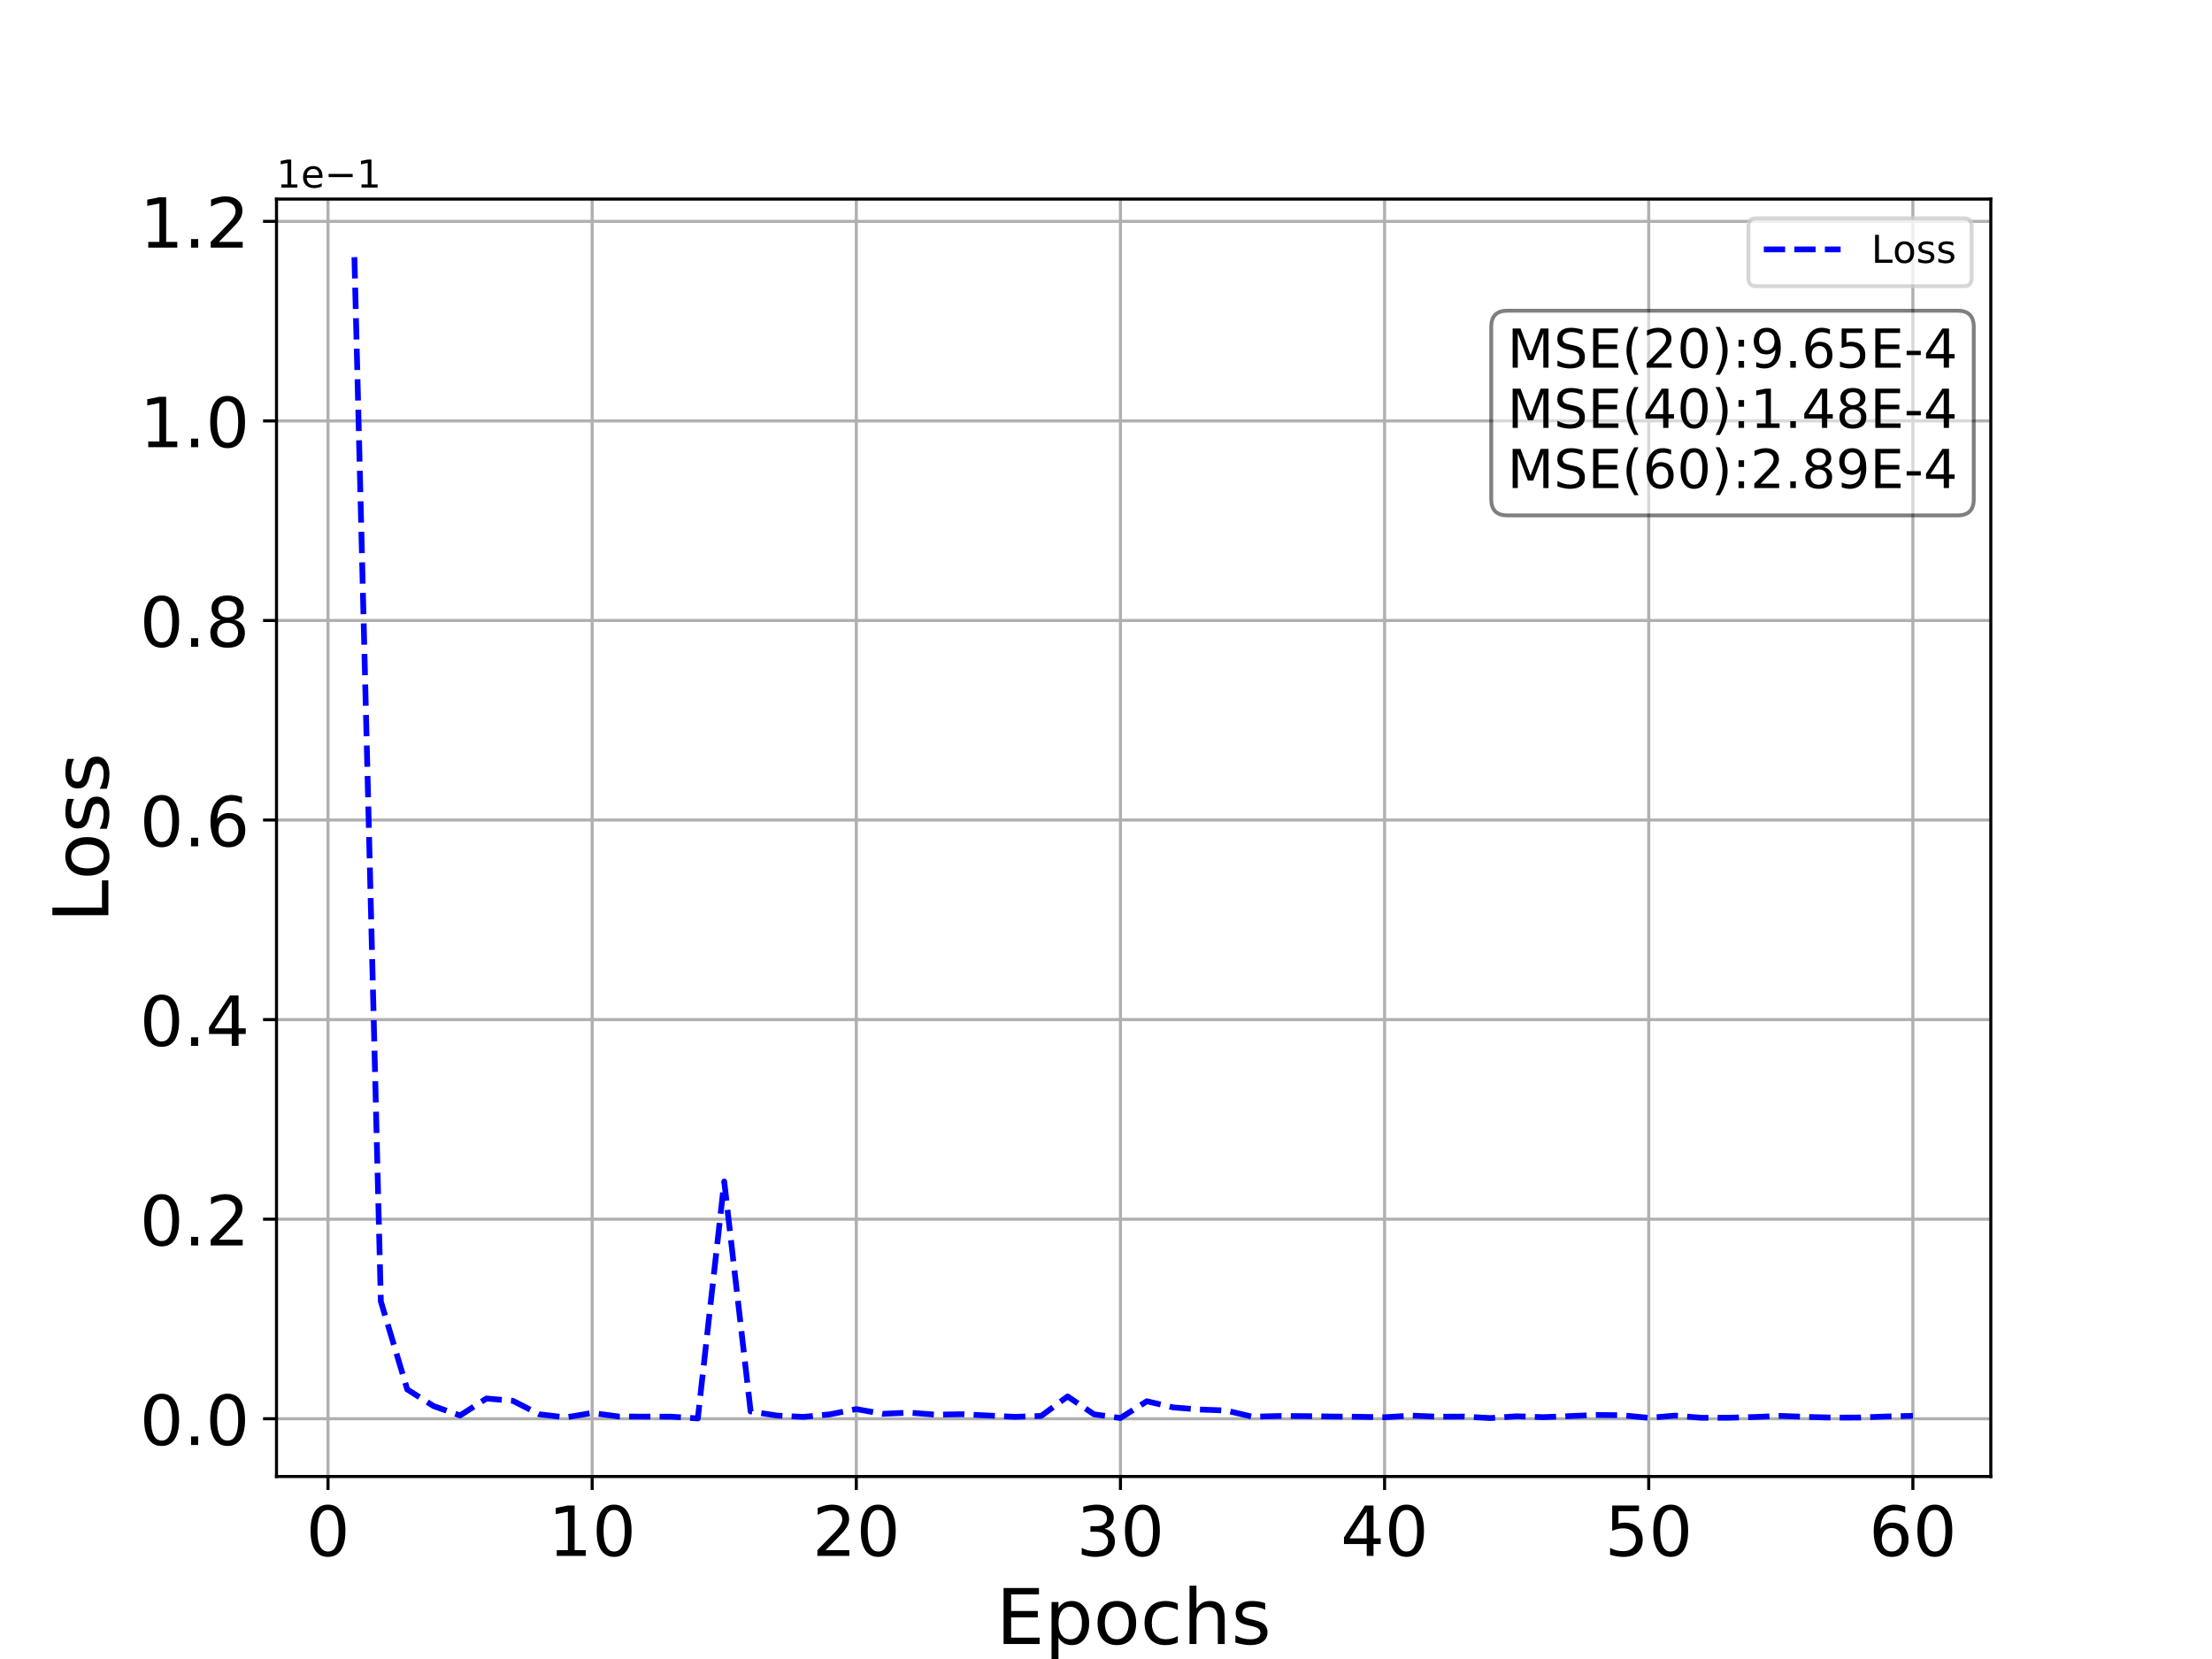
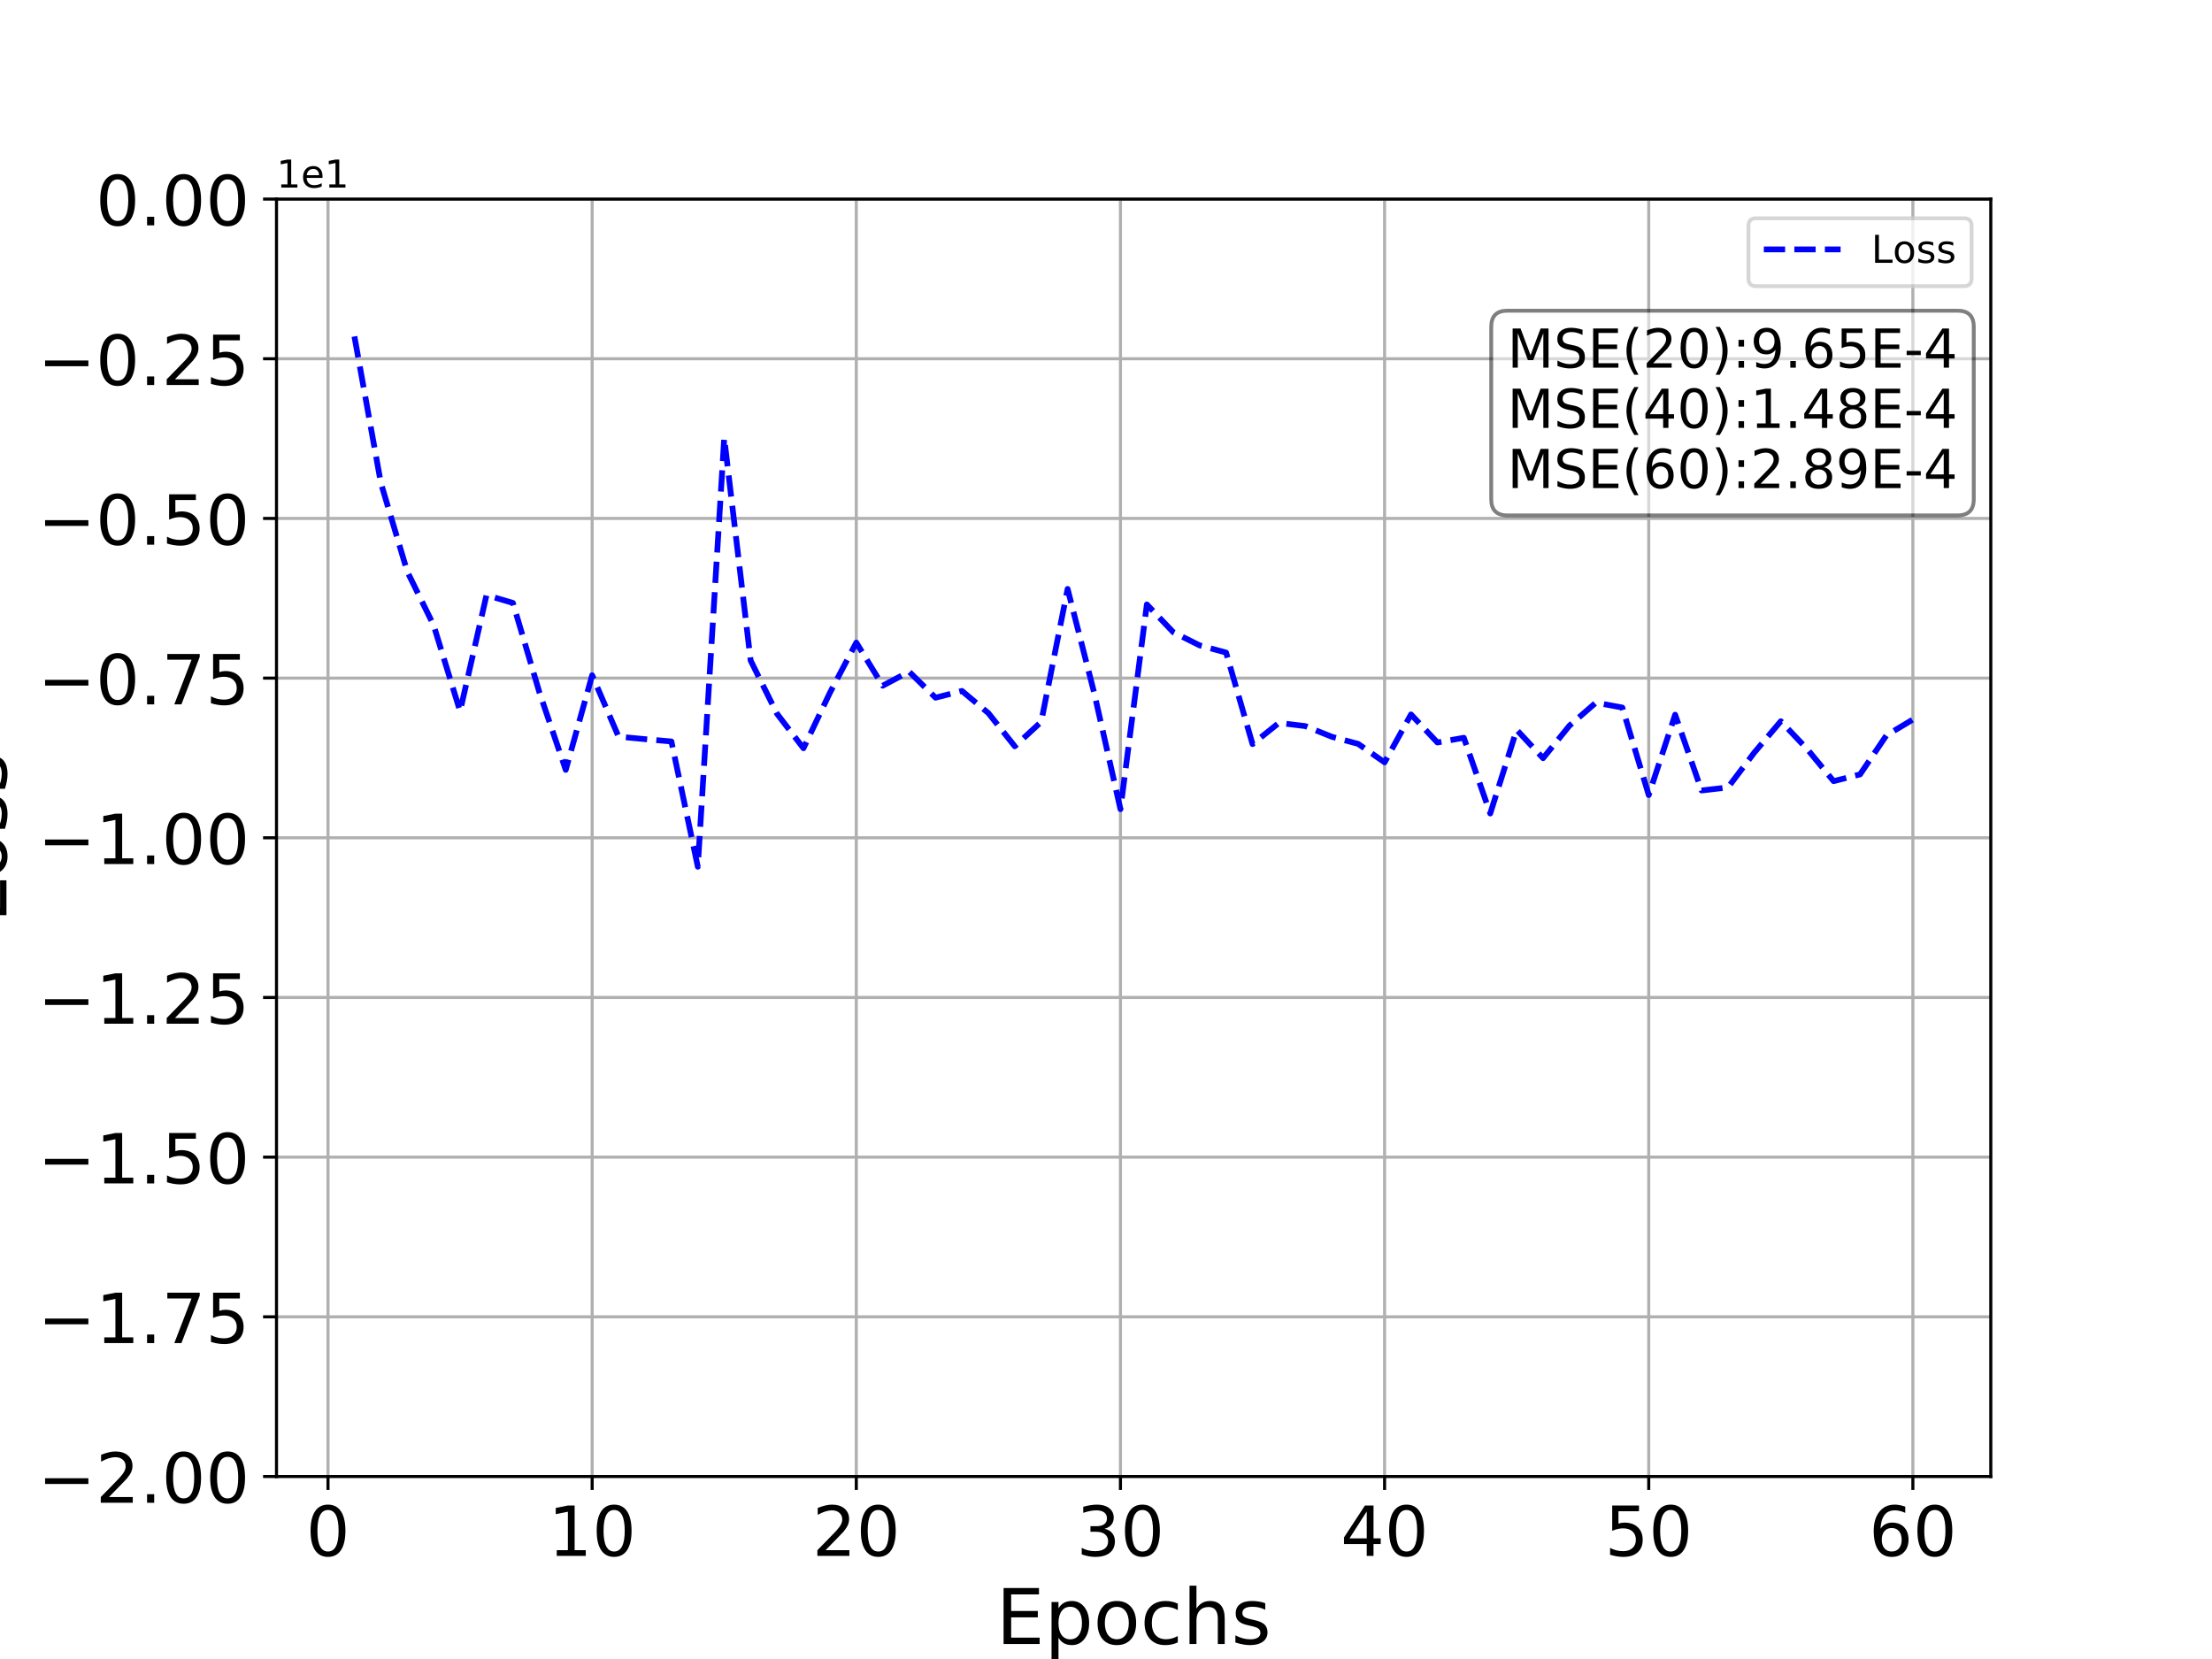
<svg xmlns="http://www.w3.org/2000/svg" xmlns:xlink="http://www.w3.org/1999/xlink" height="432pt" version="1.1" viewBox="0 0 576 432" width="576pt">
  <defs>
    <style type="text/css">
*{stroke-linecap:butt;stroke-linejoin:round;}
  </style>
  </defs>
  <g id="figure_1">
    <g id="patch_1">
      <path d="M 0 432  L 576 432  L 576 0  L 0 0  z " style="fill:#ffffff;" />
    </g>
    <g id="axes_1">
      <g id="patch_2">
        <path d="M 72 384.48  L 518.4 384.48  L 518.4 51.84  L 72 51.84  z " style="fill:#ffffff;" />
      </g>
      <g id="matplotlib.axis_1">
        <g id="xtick_1">
          <g id="line2d_1">
-             <path clip-path="url(#pf94669e682)" d="M 85.413 384.48  L 85.413 51.84  " style="fill:none;stroke:#b0b0b0;stroke-linecap:square;stroke-width:0.8;" />
+             <path clip-path="url(#p5bd63c81a2)" d="M 85.413 384.48  L 85.413 51.84  " style="fill:none;stroke:#b0b0b0;stroke-linecap:square;stroke-width:0.8;" />
          </g>
          <g id="line2d_2">
            <defs>
-               <path d="M 0 0  L 0 3.5  " id="m61d77e9b53" style="stroke:#000000;stroke-width:0.8;" />
-             </defs>
-             <g>
-               <use style="stroke:#000000;stroke-width:0.8;" x="85.413" xlink:href="#m61d77e9b53" y="384.48" />
+               <path d="M 0 0  L 0 3.5  " id="mb7b8e3a803" style="stroke:#000000;stroke-width:0.8;" />
+             </defs>
+             <g>
+               <use style="stroke:#000000;stroke-width:0.8;" x="85.413" xlink:href="#mb7b8e3a803" y="384.48" />
            </g>
          </g>
          <g id="text_1">
            <defs>
              <path d="M 31.781 66.406  Q 24.172 66.406 20.328 58.906  Q 16.5 51.422 16.5 36.375  Q 16.5 21.391 20.328 13.891  Q 24.172 6.391 31.781 6.391  Q 39.453 6.391 43.281 13.891  Q 47.125 21.391 47.125 36.375  Q 47.125 51.422 43.281 58.906  Q 39.453 66.406 31.781 66.406  z M 31.781 74.219  Q 44.047 74.219 50.516 64.516  Q 56.984 54.828 56.984 36.375  Q 56.984 17.969 50.516 8.266  Q 44.047 -1.422 31.781 -1.422  Q 19.531 -1.422 13.062 8.266  Q 6.594 17.969 6.594 36.375  Q 6.594 54.828 13.062 64.516  Q 19.531 74.219 31.781 74.219  z " id="DejaVuSans-30" />
            </defs>
            <g transform="translate(79.68639 405.1572)scale(0.18 -0.18)">
              <use xlink:href="#DejaVuSans-30" />
            </g>
          </g>
        </g>
        <g id="xtick_2">
          <g id="line2d_3">
-             <path clip-path="url(#pf94669e682)" d="M 154.195 384.48  L 154.195 51.84  " style="fill:none;stroke:#b0b0b0;stroke-linecap:square;stroke-width:0.8;" />
+             <path clip-path="url(#p5bd63c81a2)" d="M 154.195 384.48  L 154.195 51.84  " style="fill:none;stroke:#b0b0b0;stroke-linecap:square;stroke-width:0.8;" />
          </g>
          <g id="line2d_4">
            <g>
-               <use style="stroke:#000000;stroke-width:0.8;" x="154.195" xlink:href="#m61d77e9b53" y="384.48" />
+               <use style="stroke:#000000;stroke-width:0.8;" x="154.195" xlink:href="#mb7b8e3a803" y="384.48" />
            </g>
          </g>
          <g id="text_2">
            <defs>
              <path d="M 12.406 8.297  L 28.516 8.297  L 28.516 63.922  L 10.984 60.406  L 10.984 69.391  L 28.422 72.906  L 38.281 72.906  L 38.281 8.297  L 54.391 8.297  L 54.391 0  L 12.406 0  z " id="DejaVuSans-31" />
            </defs>
            <g transform="translate(142.7429 405.1572)scale(0.18 -0.18)">
              <use xlink:href="#DejaVuSans-31" />
              <use x="63.623" xlink:href="#DejaVuSans-30" />
            </g>
          </g>
        </g>
        <g id="xtick_3">
          <g id="line2d_5">
-             <path clip-path="url(#pf94669e682)" d="M 222.978 384.48  L 222.978 51.84  " style="fill:none;stroke:#b0b0b0;stroke-linecap:square;stroke-width:0.8;" />
+             <path clip-path="url(#p5bd63c81a2)" d="M 222.978 384.48  L 222.978 51.84  " style="fill:none;stroke:#b0b0b0;stroke-linecap:square;stroke-width:0.8;" />
          </g>
          <g id="line2d_6">
            <g>
-               <use style="stroke:#000000;stroke-width:0.8;" x="222.978" xlink:href="#m61d77e9b53" y="384.48" />
+               <use style="stroke:#000000;stroke-width:0.8;" x="222.978" xlink:href="#mb7b8e3a803" y="384.48" />
            </g>
          </g>
          <g id="text_3">
            <defs>
              <path d="M 19.188 8.297  L 53.609 8.297  L 53.609 0  L 7.328 0  L 7.328 8.297  Q 12.938 14.109 22.625 23.891  Q 32.328 33.688 34.812 36.531  Q 39.547 41.844 41.422 45.531  Q 43.312 49.219 43.312 52.781  Q 43.312 58.594 39.234 62.25  Q 35.156 65.922 28.609 65.922  Q 23.969 65.922 18.812 64.312  Q 13.672 62.703 7.812 59.422  L 7.812 69.391  Q 13.766 71.781 18.938 73  Q 24.125 74.219 28.422 74.219  Q 39.75 74.219 46.484 68.547  Q 53.219 62.891 53.219 53.422  Q 53.219 48.922 51.531 44.891  Q 49.859 40.875 45.406 35.406  Q 44.188 33.984 37.641 27.219  Q 31.109 20.453 19.188 8.297  z " id="DejaVuSans-32" />
            </defs>
            <g transform="translate(211.5256 405.1572)scale(0.18 -0.18)">
              <use xlink:href="#DejaVuSans-32" />
              <use x="63.623" xlink:href="#DejaVuSans-30" />
            </g>
          </g>
        </g>
        <g id="xtick_4">
          <g id="line2d_7">
-             <path clip-path="url(#pf94669e682)" d="M 291.761 384.48  L 291.761 51.84  " style="fill:none;stroke:#b0b0b0;stroke-linecap:square;stroke-width:0.8;" />
+             <path clip-path="url(#p5bd63c81a2)" d="M 291.761 384.48  L 291.761 51.84  " style="fill:none;stroke:#b0b0b0;stroke-linecap:square;stroke-width:0.8;" />
          </g>
          <g id="line2d_8">
            <g>
-               <use style="stroke:#000000;stroke-width:0.8;" x="291.761" xlink:href="#m61d77e9b53" y="384.48" />
+               <use style="stroke:#000000;stroke-width:0.8;" x="291.761" xlink:href="#mb7b8e3a803" y="384.48" />
            </g>
          </g>
          <g id="text_4">
            <defs>
              <path d="M 40.578 39.312  Q 47.656 37.797 51.625 33  Q 55.609 28.219 55.609 21.188  Q 55.609 10.406 48.188 4.484  Q 40.766 -1.422 27.094 -1.422  Q 22.516 -1.422 17.656 -0.516  Q 12.797 0.391 7.625 2.203  L 7.625 11.719  Q 11.719 9.328 16.594 8.109  Q 21.484 6.891 26.812 6.891  Q 36.078 6.891 40.938 10.547  Q 45.797 14.203 45.797 21.188  Q 45.797 27.641 41.281 31.266  Q 36.766 34.906 28.719 34.906  L 20.219 34.906  L 20.219 43.016  L 29.109 43.016  Q 36.375 43.016 40.234 45.922  Q 44.094 48.828 44.094 54.297  Q 44.094 59.906 40.109 62.906  Q 36.141 65.922 28.719 65.922  Q 24.656 65.922 20.016 65.031  Q 15.375 64.156 9.812 62.312  L 9.812 71.094  Q 15.438 72.656 20.344 73.438  Q 25.25 74.219 29.594 74.219  Q 40.828 74.219 47.359 69.109  Q 53.906 64.016 53.906 55.328  Q 53.906 49.266 50.438 45.094  Q 46.969 40.922 40.578 39.312  z " id="DejaVuSans-33" />
            </defs>
            <g transform="translate(280.3084 405.1572)scale(0.18 -0.18)">
              <use xlink:href="#DejaVuSans-33" />
              <use x="63.623" xlink:href="#DejaVuSans-30" />
            </g>
          </g>
        </g>
        <g id="xtick_5">
          <g id="line2d_9">
-             <path clip-path="url(#pf94669e682)" d="M 360.544 384.48  L 360.544 51.84  " style="fill:none;stroke:#b0b0b0;stroke-linecap:square;stroke-width:0.8;" />
+             <path clip-path="url(#p5bd63c81a2)" d="M 360.544 384.48  L 360.544 51.84  " style="fill:none;stroke:#b0b0b0;stroke-linecap:square;stroke-width:0.8;" />
          </g>
          <g id="line2d_10">
            <g>
-               <use style="stroke:#000000;stroke-width:0.8;" x="360.544" xlink:href="#m61d77e9b53" y="384.48" />
+               <use style="stroke:#000000;stroke-width:0.8;" x="360.544" xlink:href="#mb7b8e3a803" y="384.48" />
            </g>
          </g>
          <g id="text_5">
            <defs>
              <path d="M 37.797 64.312  L 12.891 25.391  L 37.797 25.391  z M 35.203 72.906  L 47.609 72.906  L 47.609 25.391  L 58.016 25.391  L 58.016 17.188  L 47.609 17.188  L 47.609 0  L 37.797 0  L 37.797 17.188  L 4.891 17.188  L 4.891 26.703  z " id="DejaVuSans-34" />
            </defs>
            <g transform="translate(349.0911 405.1572)scale(0.18 -0.18)">
              <use xlink:href="#DejaVuSans-34" />
              <use x="63.623" xlink:href="#DejaVuSans-30" />
            </g>
          </g>
        </g>
        <g id="xtick_6">
          <g id="line2d_11">
-             <path clip-path="url(#pf94669e682)" d="M 429.326 384.48  L 429.326 51.84  " style="fill:none;stroke:#b0b0b0;stroke-linecap:square;stroke-width:0.8;" />
+             <path clip-path="url(#p5bd63c81a2)" d="M 429.326 384.48  L 429.326 51.84  " style="fill:none;stroke:#b0b0b0;stroke-linecap:square;stroke-width:0.8;" />
          </g>
          <g id="line2d_12">
            <g>
-               <use style="stroke:#000000;stroke-width:0.8;" x="429.326" xlink:href="#m61d77e9b53" y="384.48" />
+               <use style="stroke:#000000;stroke-width:0.8;" x="429.326" xlink:href="#mb7b8e3a803" y="384.48" />
            </g>
          </g>
          <g id="text_6">
            <defs>
              <path d="M 10.797 72.906  L 49.516 72.906  L 49.516 64.594  L 19.828 64.594  L 19.828 46.734  Q 21.969 47.469 24.109 47.828  Q 26.266 48.188 28.422 48.188  Q 40.625 48.188 47.75 41.5  Q 54.891 34.812 54.891 23.391  Q 54.891 11.625 47.562 5.094  Q 40.234 -1.422 26.906 -1.422  Q 22.312 -1.422 17.547 -0.641  Q 12.797 0.141 7.719 1.703  L 7.719 11.625  Q 12.109 9.234 16.797 8.062  Q 21.484 6.891 26.703 6.891  Q 35.156 6.891 40.078 11.328  Q 45.016 15.766 45.016 23.391  Q 45.016 31 40.078 35.438  Q 35.156 39.891 26.703 39.891  Q 22.75 39.891 18.812 39.016  Q 14.891 38.141 10.797 36.281  z " id="DejaVuSans-35" />
            </defs>
            <g transform="translate(417.8738 405.1572)scale(0.18 -0.18)">
              <use xlink:href="#DejaVuSans-35" />
              <use x="63.623" xlink:href="#DejaVuSans-30" />
            </g>
          </g>
        </g>
        <g id="xtick_7">
          <g id="line2d_13">
-             <path clip-path="url(#pf94669e682)" d="M 498.109 384.48  L 498.109 51.84  " style="fill:none;stroke:#b0b0b0;stroke-linecap:square;stroke-width:0.8;" />
+             <path clip-path="url(#p5bd63c81a2)" d="M 498.109 384.48  L 498.109 51.84  " style="fill:none;stroke:#b0b0b0;stroke-linecap:square;stroke-width:0.8;" />
          </g>
          <g id="line2d_14">
            <g>
-               <use style="stroke:#000000;stroke-width:0.8;" x="498.109" xlink:href="#m61d77e9b53" y="384.48" />
+               <use style="stroke:#000000;stroke-width:0.8;" x="498.109" xlink:href="#mb7b8e3a803" y="384.48" />
            </g>
          </g>
          <g id="text_7">
            <defs>
              <path d="M 33.016 40.375  Q 26.375 40.375 22.484 35.828  Q 18.609 31.297 18.609 23.391  Q 18.609 15.531 22.484 10.953  Q 26.375 6.391 33.016 6.391  Q 39.656 6.391 43.531 10.953  Q 47.406 15.531 47.406 23.391  Q 47.406 31.297 43.531 35.828  Q 39.656 40.375 33.016 40.375  z M 52.594 71.297  L 52.594 62.312  Q 48.875 64.062 45.094 64.984  Q 41.312 65.922 37.594 65.922  Q 27.828 65.922 22.672 59.328  Q 17.531 52.734 16.797 39.406  Q 19.672 43.656 24.016 45.922  Q 28.375 48.188 33.594 48.188  Q 44.578 48.188 50.953 41.516  Q 57.328 34.859 57.328 23.391  Q 57.328 12.156 50.688 5.359  Q 44.047 -1.422 33.016 -1.422  Q 20.359 -1.422 13.672 8.266  Q 6.984 17.969 6.984 36.375  Q 6.984 53.656 15.188 63.938  Q 23.391 74.219 37.203 74.219  Q 40.922 74.219 44.703 73.484  Q 48.484 72.75 52.594 71.297  z " id="DejaVuSans-36" />
            </defs>
            <g transform="translate(486.6566 405.1572)scale(0.18 -0.18)">
              <use xlink:href="#DejaVuSans-36" />
              <use x="63.623" xlink:href="#DejaVuSans-30" />
            </g>
          </g>
        </g>
        <g id="text_8">
          <defs>
            <path d="M 9.812 72.906  L 55.906 72.906  L 55.906 64.594  L 19.672 64.594  L 19.672 43.016  L 54.391 43.016  L 54.391 34.719  L 19.672 34.719  L 19.672 8.297  L 56.781 8.297  L 56.781 0  L 9.812 0  z " id="DejaVuSans-45" />
            <path d="M 18.109 8.203  L 18.109 -20.797  L 9.078 -20.797  L 9.078 54.688  L 18.109 54.688  L 18.109 46.391  Q 20.953 51.266 25.266 53.625  Q 29.594 56 35.594 56  Q 45.562 56 51.781 48.094  Q 58.016 40.188 58.016 27.297  Q 58.016 14.406 51.781 6.484  Q 45.562 -1.422 35.594 -1.422  Q 29.594 -1.422 25.266 0.953  Q 20.953 3.328 18.109 8.203  z M 48.688 27.297  Q 48.688 37.203 44.609 42.844  Q 40.531 48.484 33.406 48.484  Q 26.266 48.484 22.188 42.844  Q 18.109 37.203 18.109 27.297  Q 18.109 17.391 22.188 11.75  Q 26.266 6.109 33.406 6.109  Q 40.531 6.109 44.609 11.75  Q 48.688 17.391 48.688 27.297  z " id="DejaVuSans-70" />
            <path d="M 30.609 48.391  Q 23.391 48.391 19.188 42.75  Q 14.984 37.109 14.984 27.297  Q 14.984 17.484 19.156 11.844  Q 23.344 6.203 30.609 6.203  Q 37.797 6.203 41.984 11.859  Q 46.188 17.531 46.188 27.297  Q 46.188 37.016 41.984 42.703  Q 37.797 48.391 30.609 48.391  z M 30.609 56  Q 42.328 56 49.016 48.375  Q 55.719 40.766 55.719 27.297  Q 55.719 13.875 49.016 6.219  Q 42.328 -1.422 30.609 -1.422  Q 18.844 -1.422 12.172 6.219  Q 5.516 13.875 5.516 27.297  Q 5.516 40.766 12.172 48.375  Q 18.844 56 30.609 56  z " id="DejaVuSans-6f" />
            <path d="M 48.781 52.594  L 48.781 44.188  Q 44.969 46.297 41.141 47.344  Q 37.312 48.391 33.406 48.391  Q 24.656 48.391 19.812 42.844  Q 14.984 37.312 14.984 27.297  Q 14.984 17.281 19.812 11.734  Q 24.656 6.203 33.406 6.203  Q 37.312 6.203 41.141 7.25  Q 44.969 8.297 48.781 10.406  L 48.781 2.094  Q 45.016 0.344 40.984 -0.531  Q 36.969 -1.422 32.422 -1.422  Q 20.062 -1.422 12.781 6.344  Q 5.516 14.109 5.516 27.297  Q 5.516 40.672 12.859 48.328  Q 20.219 56 33.016 56  Q 37.156 56 41.109 55.141  Q 45.062 54.297 48.781 52.594  z " id="DejaVuSans-63" />
            <path d="M 54.891 33.016  L 54.891 0  L 45.906 0  L 45.906 32.719  Q 45.906 40.484 42.875 44.328  Q 39.844 48.188 33.797 48.188  Q 26.516 48.188 22.312 43.547  Q 18.109 38.922 18.109 30.906  L 18.109 0  L 9.078 0  L 9.078 75.984  L 18.109 75.984  L 18.109 46.188  Q 21.344 51.125 25.703 53.562  Q 30.078 56 35.797 56  Q 45.219 56 50.047 50.172  Q 54.891 44.344 54.891 33.016  z " id="DejaVuSans-68" />
            <path d="M 44.281 53.078  L 44.281 44.578  Q 40.484 46.531 36.375 47.5  Q 32.281 48.484 27.875 48.484  Q 21.188 48.484 17.844 46.438  Q 14.5 44.391 14.5 40.281  Q 14.5 37.156 16.891 35.375  Q 19.281 33.594 26.516 31.984  L 29.594 31.297  Q 39.156 29.25 43.188 25.516  Q 47.219 21.781 47.219 15.094  Q 47.219 7.469 41.188 3.016  Q 35.156 -1.422 24.609 -1.422  Q 20.219 -1.422 15.453 -0.562  Q 10.688 0.297 5.422 2  L 5.422 11.281  Q 10.406 8.688 15.234 7.391  Q 20.062 6.109 24.812 6.109  Q 31.156 6.109 34.562 8.281  Q 37.984 10.453 37.984 14.406  Q 37.984 18.062 35.516 20.016  Q 33.062 21.969 24.703 23.781  L 21.578 24.516  Q 13.234 26.266 9.516 29.906  Q 5.812 33.547 5.812 39.891  Q 5.812 47.609 11.281 51.797  Q 16.75 56 26.812 56  Q 31.781 56 36.172 55.266  Q 40.578 54.547 44.281 53.078  z " id="DejaVuSans-73" />
          </defs>
          <g transform="translate(259.3687 428.0975)scale(0.2 -0.2)">
            <use xlink:href="#DejaVuSans-45" />
            <use x="63.184" xlink:href="#DejaVuSans-70" />
            <use x="126.66" xlink:href="#DejaVuSans-6f" />
            <use x="187.842" xlink:href="#DejaVuSans-63" />
            <use x="242.822" xlink:href="#DejaVuSans-68" />
            <use x="306.201" xlink:href="#DejaVuSans-73" />
          </g>
        </g>
      </g>
      <g id="matplotlib.axis_2">
        <g id="ytick_1">
          <g id="line2d_15">
-             <path clip-path="url(#pf94669e682)" d="M 72 369.435  L 518.4 369.435  " style="fill:none;stroke:#b0b0b0;stroke-linecap:square;stroke-width:0.8;" />
+             <path clip-path="url(#p5bd63c81a2)" d="M 72 384.48  L 518.4 384.48  " style="fill:none;stroke:#b0b0b0;stroke-linecap:square;stroke-width:0.8;" />
          </g>
          <g id="line2d_16">
            <defs>
-               <path d="M 0 0  L -3.5 0  " id="mea5b3bbff6" style="stroke:#000000;stroke-width:0.8;" />
-             </defs>
-             <g>
-               <use style="stroke:#000000;stroke-width:0.8;" x="72" xlink:href="#mea5b3bbff6" y="369.435" />
+               <path d="M 0 0  L -3.5 0  " id="m3013f7e059" style="stroke:#000000;stroke-width:0.8;" />
+             </defs>
+             <g>
+               <use style="stroke:#000000;stroke-width:0.8;" x="72" xlink:href="#m3013f7e059" y="384.48" />
            </g>
          </g>
          <g id="text_9">
            <defs>
+               <path d="M 10.594 35.5  L 73.188 35.5  L 73.188 27.203  L 10.594 27.203  z " id="DejaVuSans-2212" />
              <path d="M 10.688 12.406  L 21 12.406  L 21 0  L 10.688 0  z " id="DejaVuSans-2e" />
            </defs>
-             <g transform="translate(36.37438 376.2736)scale(0.18 -0.18)">
+             <g transform="translate(9.838438 391.3186)scale(0.18 -0.18)">
+               <use xlink:href="#DejaVuSans-2212" />
+               <use x="83.789" xlink:href="#DejaVuSans-32" />
+               <use x="147.412" xlink:href="#DejaVuSans-2e" />
+               <use x="179.199" xlink:href="#DejaVuSans-30" />
+               <use x="242.822" xlink:href="#DejaVuSans-30" />
+             </g>
+           </g>
+         </g>
+         <g id="ytick_2">
+           <g id="line2d_17">
+             <path clip-path="url(#p5bd63c81a2)" d="M 72 342.9  L 518.4 342.9  " style="fill:none;stroke:#b0b0b0;stroke-linecap:square;stroke-width:0.8;" />
+           </g>
+           <g id="line2d_18">
+             <g>
+               <use style="stroke:#000000;stroke-width:0.8;" x="72" xlink:href="#m3013f7e059" y="342.9" />
+             </g>
+           </g>
+           <g id="text_10">
+             <defs>
+               <path d="M 8.203 72.906  L 55.078 72.906  L 55.078 68.703  L 28.609 0  L 18.312 0  L 43.219 64.594  L 8.203 64.594  z " id="DejaVuSans-37" />
+             </defs>
+             <g transform="translate(9.838438 349.7386)scale(0.18 -0.18)">
+               <use xlink:href="#DejaVuSans-2212" />
+               <use x="83.789" xlink:href="#DejaVuSans-31" />
+               <use x="147.412" xlink:href="#DejaVuSans-2e" />
+               <use x="179.199" xlink:href="#DejaVuSans-37" />
+               <use x="242.822" xlink:href="#DejaVuSans-35" />
+             </g>
+           </g>
+         </g>
+         <g id="ytick_3">
+           <g id="line2d_19">
+             <path clip-path="url(#p5bd63c81a2)" d="M 72 301.32  L 518.4 301.32  " style="fill:none;stroke:#b0b0b0;stroke-linecap:square;stroke-width:0.8;" />
+           </g>
+           <g id="line2d_20">
+             <g>
+               <use style="stroke:#000000;stroke-width:0.8;" x="72" xlink:href="#m3013f7e059" y="301.32" />
+             </g>
+           </g>
+           <g id="text_11">
+             <g transform="translate(9.838438 308.1586)scale(0.18 -0.18)">
+               <use xlink:href="#DejaVuSans-2212" />
+               <use x="83.789" xlink:href="#DejaVuSans-31" />
+               <use x="147.412" xlink:href="#DejaVuSans-2e" />
+               <use x="179.199" xlink:href="#DejaVuSans-35" />
+               <use x="242.822" xlink:href="#DejaVuSans-30" />
+             </g>
+           </g>
+         </g>
+         <g id="ytick_4">
+           <g id="line2d_21">
+             <path clip-path="url(#p5bd63c81a2)" d="M 72 259.74  L 518.4 259.74  " style="fill:none;stroke:#b0b0b0;stroke-linecap:square;stroke-width:0.8;" />
+           </g>
+           <g id="line2d_22">
+             <g>
+               <use style="stroke:#000000;stroke-width:0.8;" x="72" xlink:href="#m3013f7e059" y="259.74" />
+             </g>
+           </g>
+           <g id="text_12">
+             <g transform="translate(9.838438 266.5786)scale(0.18 -0.18)">
+               <use xlink:href="#DejaVuSans-2212" />
+               <use x="83.789" xlink:href="#DejaVuSans-31" />
+               <use x="147.412" xlink:href="#DejaVuSans-2e" />
+               <use x="179.199" xlink:href="#DejaVuSans-32" />
+               <use x="242.822" xlink:href="#DejaVuSans-35" />
+             </g>
+           </g>
+         </g>
+         <g id="ytick_5">
+           <g id="line2d_23">
+             <path clip-path="url(#p5bd63c81a2)" d="M 72 218.16  L 518.4 218.16  " style="fill:none;stroke:#b0b0b0;stroke-linecap:square;stroke-width:0.8;" />
+           </g>
+           <g id="line2d_24">
+             <g>
+               <use style="stroke:#000000;stroke-width:0.8;" x="72" xlink:href="#m3013f7e059" y="218.16" />
+             </g>
+           </g>
+           <g id="text_13">
+             <g transform="translate(9.838438 224.9986)scale(0.18 -0.18)">
+               <use xlink:href="#DejaVuSans-2212" />
+               <use x="83.789" xlink:href="#DejaVuSans-31" />
+               <use x="147.412" xlink:href="#DejaVuSans-2e" />
+               <use x="179.199" xlink:href="#DejaVuSans-30" />
+               <use x="242.822" xlink:href="#DejaVuSans-30" />
+             </g>
+           </g>
+         </g>
+         <g id="ytick_6">
+           <g id="line2d_25">
+             <path clip-path="url(#p5bd63c81a2)" d="M 72 176.58  L 518.4 176.58  " style="fill:none;stroke:#b0b0b0;stroke-linecap:square;stroke-width:0.8;" />
+           </g>
+           <g id="line2d_26">
+             <g>
+               <use style="stroke:#000000;stroke-width:0.8;" x="72" xlink:href="#m3013f7e059" y="176.58" />
+             </g>
+           </g>
+           <g id="text_14">
+             <g transform="translate(9.838438 183.4186)scale(0.18 -0.18)">
+               <use xlink:href="#DejaVuSans-2212" />
+               <use x="83.789" xlink:href="#DejaVuSans-30" />
+               <use x="147.412" xlink:href="#DejaVuSans-2e" />
+               <use x="179.199" xlink:href="#DejaVuSans-37" />
+               <use x="242.822" xlink:href="#DejaVuSans-35" />
+             </g>
+           </g>
+         </g>
+         <g id="ytick_7">
+           <g id="line2d_27">
+             <path clip-path="url(#p5bd63c81a2)" d="M 72 135  L 518.4 135  " style="fill:none;stroke:#b0b0b0;stroke-linecap:square;stroke-width:0.8;" />
+           </g>
+           <g id="line2d_28">
+             <g>
+               <use style="stroke:#000000;stroke-width:0.8;" x="72" xlink:href="#m3013f7e059" y="135" />
+             </g>
+           </g>
+           <g id="text_15">
+             <g transform="translate(9.838438 141.8386)scale(0.18 -0.18)">
+               <use xlink:href="#DejaVuSans-2212" />
+               <use x="83.789" xlink:href="#DejaVuSans-30" />
+               <use x="147.412" xlink:href="#DejaVuSans-2e" />
+               <use x="179.199" xlink:href="#DejaVuSans-35" />
+               <use x="242.822" xlink:href="#DejaVuSans-30" />
+             </g>
+           </g>
+         </g>
+         <g id="ytick_8">
+           <g id="line2d_29">
+             <path clip-path="url(#p5bd63c81a2)" d="M 72 93.42  L 518.4 93.42  " style="fill:none;stroke:#b0b0b0;stroke-linecap:square;stroke-width:0.8;" />
+           </g>
+           <g id="line2d_30">
+             <g>
+               <use style="stroke:#000000;stroke-width:0.8;" x="72" xlink:href="#m3013f7e059" y="93.42" />
+             </g>
+           </g>
+           <g id="text_16">
+             <g transform="translate(9.838438 100.2586)scale(0.18 -0.18)">
+               <use xlink:href="#DejaVuSans-2212" />
+               <use x="83.789" xlink:href="#DejaVuSans-30" />
+               <use x="147.412" xlink:href="#DejaVuSans-2e" />
+               <use x="179.199" xlink:href="#DejaVuSans-32" />
+               <use x="242.822" xlink:href="#DejaVuSans-35" />
+             </g>
+           </g>
+         </g>
+         <g id="ytick_9">
+           <g id="line2d_31">
+             <path clip-path="url(#p5bd63c81a2)" d="M 72 51.84  L 518.4 51.84  " style="fill:none;stroke:#b0b0b0;stroke-linecap:square;stroke-width:0.8;" />
+           </g>
+           <g id="line2d_32">
+             <g>
+               <use style="stroke:#000000;stroke-width:0.8;" x="72" xlink:href="#m3013f7e059" y="51.84" />
+             </g>
+           </g>
+           <g id="text_17">
+             <g transform="translate(24.92188 58.67859)scale(0.18 -0.18)">
              <use xlink:href="#DejaVuSans-30" />
              <use x="63.623" xlink:href="#DejaVuSans-2e" />
              <use x="95.41" xlink:href="#DejaVuSans-30" />
-             </g>
-           </g>
-         </g>
-         <g id="ytick_2">
-           <g id="line2d_17">
-             <path clip-path="url(#pf94669e682)" d="M 72 317.47  L 518.4 317.47  " style="fill:none;stroke:#b0b0b0;stroke-linecap:square;stroke-width:0.8;" />
-           </g>
-           <g id="line2d_18">
-             <g>
-               <use style="stroke:#000000;stroke-width:0.8;" x="72" xlink:href="#mea5b3bbff6" y="317.47" />
-             </g>
-           </g>
-           <g id="text_10">
-             <g transform="translate(36.37438 324.3084)scale(0.18 -0.18)">
-               <use xlink:href="#DejaVuSans-30" />
-               <use x="63.623" xlink:href="#DejaVuSans-2e" />
-               <use x="95.41" xlink:href="#DejaVuSans-32" />
-             </g>
-           </g>
-         </g>
-         <g id="ytick_3">
-           <g id="line2d_19">
-             <path clip-path="url(#pf94669e682)" d="M 72 265.505  L 518.4 265.505  " style="fill:none;stroke:#b0b0b0;stroke-linecap:square;stroke-width:0.8;" />
-           </g>
-           <g id="line2d_20">
-             <g>
-               <use style="stroke:#000000;stroke-width:0.8;" x="72" xlink:href="#mea5b3bbff6" y="265.505" />
-             </g>
-           </g>
-           <g id="text_11">
-             <g transform="translate(36.37438 272.3433)scale(0.18 -0.18)">
-               <use xlink:href="#DejaVuSans-30" />
-               <use x="63.623" xlink:href="#DejaVuSans-2e" />
-               <use x="95.41" xlink:href="#DejaVuSans-34" />
-             </g>
-           </g>
-         </g>
-         <g id="ytick_4">
-           <g id="line2d_21">
-             <path clip-path="url(#pf94669e682)" d="M 72 213.54  L 518.4 213.54  " style="fill:none;stroke:#b0b0b0;stroke-linecap:square;stroke-width:0.8;" />
-           </g>
-           <g id="line2d_22">
-             <g>
-               <use style="stroke:#000000;stroke-width:0.8;" x="72" xlink:href="#mea5b3bbff6" y="213.54" />
-             </g>
-           </g>
-           <g id="text_12">
-             <g transform="translate(36.37438 220.3781)scale(0.18 -0.18)">
-               <use xlink:href="#DejaVuSans-30" />
-               <use x="63.623" xlink:href="#DejaVuSans-2e" />
-               <use x="95.41" xlink:href="#DejaVuSans-36" />
-             </g>
-           </g>
-         </g>
-         <g id="ytick_5">
-           <g id="line2d_23">
-             <path clip-path="url(#pf94669e682)" d="M 72 161.574  L 518.4 161.574  " style="fill:none;stroke:#b0b0b0;stroke-linecap:square;stroke-width:0.8;" />
-           </g>
-           <g id="line2d_24">
-             <g>
-               <use style="stroke:#000000;stroke-width:0.8;" x="72" xlink:href="#mea5b3bbff6" y="161.574" />
-             </g>
-           </g>
-           <g id="text_13">
-             <defs>
-               <path d="M 31.781 34.625  Q 24.75 34.625 20.719 30.859  Q 16.703 27.094 16.703 20.516  Q 16.703 13.922 20.719 10.156  Q 24.75 6.391 31.781 6.391  Q 38.812 6.391 42.859 10.172  Q 46.922 13.969 46.922 20.516  Q 46.922 27.094 42.891 30.859  Q 38.875 34.625 31.781 34.625  z M 21.922 38.812  Q 15.578 40.375 12.031 44.719  Q 8.5 49.078 8.5 55.328  Q 8.5 64.062 14.719 69.141  Q 20.953 74.219 31.781 74.219  Q 42.672 74.219 48.875 69.141  Q 55.078 64.062 55.078 55.328  Q 55.078 49.078 51.531 44.719  Q 48 40.375 41.703 38.812  Q 48.828 37.156 52.797 32.312  Q 56.781 27.484 56.781 20.516  Q 56.781 9.906 50.312 4.234  Q 43.844 -1.422 31.781 -1.422  Q 19.734 -1.422 13.25 4.234  Q 6.781 9.906 6.781 20.516  Q 6.781 27.484 10.781 32.312  Q 14.797 37.156 21.922 38.812  z M 18.312 54.391  Q 18.312 48.734 21.844 45.562  Q 25.391 42.391 31.781 42.391  Q 38.141 42.391 41.719 45.562  Q 45.312 48.734 45.312 54.391  Q 45.312 60.062 41.719 63.234  Q 38.141 66.406 31.781 66.406  Q 25.391 66.406 21.844 63.234  Q 18.312 60.062 18.312 54.391  z " id="DejaVuSans-38" />
-             </defs>
-             <g transform="translate(36.37438 168.4129)scale(0.18 -0.18)">
-               <use xlink:href="#DejaVuSans-30" />
-               <use x="63.623" xlink:href="#DejaVuSans-2e" />
-               <use x="95.41" xlink:href="#DejaVuSans-38" />
-             </g>
-           </g>
-         </g>
-         <g id="ytick_6">
-           <g id="line2d_25">
-             <path clip-path="url(#pf94669e682)" d="M 72 109.609  L 518.4 109.609  " style="fill:none;stroke:#b0b0b0;stroke-linecap:square;stroke-width:0.8;" />
-           </g>
-           <g id="line2d_26">
-             <g>
-               <use style="stroke:#000000;stroke-width:0.8;" x="72" xlink:href="#mea5b3bbff6" y="109.609" />
-             </g>
-           </g>
-           <g id="text_14">
-             <g transform="translate(36.37438 116.4478)scale(0.18 -0.18)">
-               <use xlink:href="#DejaVuSans-31" />
-               <use x="63.623" xlink:href="#DejaVuSans-2e" />
-               <use x="95.41" xlink:href="#DejaVuSans-30" />
-             </g>
-           </g>
-         </g>
-         <g id="ytick_7">
-           <g id="line2d_27">
-             <path clip-path="url(#pf94669e682)" d="M 72 57.644  L 518.4 57.644  " style="fill:none;stroke:#b0b0b0;stroke-linecap:square;stroke-width:0.8;" />
-           </g>
-           <g id="line2d_28">
-             <g>
-               <use style="stroke:#000000;stroke-width:0.8;" x="72" xlink:href="#mea5b3bbff6" y="57.644" />
-             </g>
-           </g>
-           <g id="text_15">
-             <g transform="translate(36.37438 64.4826)scale(0.18 -0.18)">
-               <use xlink:href="#DejaVuSans-31" />
-               <use x="63.623" xlink:href="#DejaVuSans-2e" />
-               <use x="95.41" xlink:href="#DejaVuSans-32" />
-             </g>
-           </g>
-         </g>
-         <g id="text_16">
+               <use x="159.033" xlink:href="#DejaVuSans-30" />
+             </g>
+           </g>
+         </g>
+         <g id="text_18">
          <defs>
            <path d="M 9.812 72.906  L 19.672 72.906  L 19.672 8.297  L 55.172 8.297  L 55.172 0  L 9.812 0  z " id="DejaVuSans-4c" />
          </defs>
-           <g transform="translate(28.215 240.2678)rotate(-90)scale(0.2 -0.2)">
+           <g transform="translate(1.679063 240.2678)rotate(-90)scale(0.2 -0.2)">
            <use xlink:href="#DejaVuSans-4c" />
            <use x="55.697" xlink:href="#DejaVuSans-6f" />
            <use x="116.879" xlink:href="#DejaVuSans-73" />
            <use x="168.979" xlink:href="#DejaVuSans-73" />
          </g>
        </g>
-         <g id="text_17">
+         <g id="text_19">
          <defs>
            <path d="M 56.203 29.594  L 56.203 25.203  L 14.891 25.203  Q 15.484 15.922 20.484 11.062  Q 25.484 6.203 34.422 6.203  Q 39.594 6.203 44.453 7.469  Q 49.312 8.734 54.109 11.281  L 54.109 2.781  Q 49.266 0.734 44.188 -0.344  Q 39.109 -1.422 33.891 -1.422  Q 20.797 -1.422 13.156 6.188  Q 5.516 13.812 5.516 26.812  Q 5.516 40.234 12.766 48.109  Q 20.016 56 32.328 56  Q 43.359 56 49.781 48.891  Q 56.203 41.797 56.203 29.594  z M 47.219 32.234  Q 47.125 39.594 43.094 43.984  Q 39.062 48.391 32.422 48.391  Q 24.906 48.391 20.391 44.141  Q 15.875 39.891 15.188 32.172  z " id="DejaVuSans-65" />
-             <path d="M 10.594 35.5  L 73.188 35.5  L 73.188 27.203  L 10.594 27.203  z " id="DejaVuSans-2212" />
          </defs>
          <g transform="translate(72 48.84)scale(0.1 -0.1)">
            <use xlink:href="#DejaVuSans-31" />
            <use x="63.623" xlink:href="#DejaVuSans-65" />
-             <use x="125.146" xlink:href="#DejaVuSans-2212" />
-             <use x="208.936" xlink:href="#DejaVuSans-31" />
-           </g>
-         </g>
-       </g>
-       <g id="line2d_29">
-         <path clip-path="url(#pf94669e682)" d="M 92.291 66.96  L 99.169 338.87  L 106.047 361.81  L 112.926 366.15  L 119.804 368.58  L 126.682 364.166  L 133.561 364.771  L 140.439 368.281  L 147.317 369.093  L 154.195 367.932  L 161.074 368.86  L 167.952 368.882  L 174.83 368.902  L 181.708 369.36  L 188.587 307.651  L 195.465 367.543  L 202.343 368.613  L 209.222 368.956  L 216.1 368.293  L 222.978 366.928  L 229.856 368.159  L 236.735 367.845  L 243.613 368.377  L 250.491 368.259  L 257.369 368.604  L 264.248 368.941  L 271.126 368.71  L 278.004 363.629  L 284.883 368.284  L 291.761 369.25  L 298.639 364.881  L 305.517 366.486  L 312.396 367.037  L 319.274 367.291  L 326.152 368.923  L 333.031 368.722  L 339.909 368.757  L 346.787 368.861  L 353.665 368.922  L 360.544 369.051  L 367.422 368.621  L 374.3 368.91  L 381.178 368.87  L 388.057 369.262  L 394.935 368.795  L 401.813 369.025  L 408.692 368.752  L 415.57 368.456  L 422.448 368.529  L 429.326 369.205  L 436.205 368.625  L 443.083 369.188  L 449.961 369.175  L 456.839 368.986  L 463.718 368.703  L 470.596 368.962  L 477.474 369.149  L 484.353 369.117  L 491.231 368.848  L 498.109 368.684  " style="fill:none;stroke:#0000ff;stroke-dasharray:5.55,2.4;stroke-dashoffset:0;stroke-width:1.5;" />
+             <use x="125.146" xlink:href="#DejaVuSans-31" />
+           </g>
+         </g>
+       </g>
+       <g id="line2d_33">
+         <path clip-path="url(#p5bd63c81a2)" d="M 92.291 87.609  L 99.169 125.732  L 106.047 148.824  L 112.926 162.83  L 119.804 185.214  L 126.682 154.97  L 133.561 156.999  L 140.439 180.23  L 147.317 200.474  L 154.195 175.838  L 161.074 191.821  L 167.952 192.473  L 174.83 193.074  L 181.708 225.69  L 188.587 114.026  L 195.465 172.001  L 202.343 185.872  L 209.222 194.84  L 216.1 180.406  L 222.978 167.326  L 229.856 178.556  L 236.735 174.9  L 243.613 181.68  L 250.491 179.913  L 257.369 185.695  L 264.248 194.334  L 271.126 187.967  L 278.004 153.356  L 284.883 180.268  L 291.761 210.705  L 298.639 157.397  L 305.517 164.626  L 312.396 168.063  L 319.274 169.925  L 326.152 193.76  L 333.031 188.237  L 339.909 189.077  L 346.787 191.845  L 353.665 193.709  L 360.544 198.517  L 367.422 186.039  L 374.3 193.343  L 381.178 192.116  L 388.057 211.832  L 394.935 190.034  L 401.813 197.428  L 408.692 188.949  L 415.57 182.97  L 422.448 184.244  L 429.326 207.031  L 436.205 186.11  L 443.083 205.839  L 449.961 205.044  L 456.839 195.939  L 463.718 187.806  L 470.596 195.064  L 477.474 203.412  L 484.353 201.656  L 491.231 191.472  L 498.109 187.365  " style="fill:none;stroke:#0000ff;stroke-dasharray:5.55,2.4;stroke-dashoffset:0;stroke-width:1.5;" />
      </g>
      <g id="patch_3">
        <path d="M 72 384.48  L 72 51.84  " style="fill:none;stroke:#000000;stroke-linecap:square;stroke-linejoin:miter;stroke-width:0.8;" />
      </g>
      <g id="patch_4">
        <path d="M 518.4 384.48  L 518.4 51.84  " style="fill:none;stroke:#000000;stroke-linecap:square;stroke-linejoin:miter;stroke-width:0.8;" />
      </g>
      <g id="patch_5">
        <path d="M 72 384.48  L 518.4 384.48  " style="fill:none;stroke:#000000;stroke-linecap:square;stroke-linejoin:miter;stroke-width:0.8;" />
      </g>
      <g id="patch_6">
        <path d="M 72 51.84  L 518.4 51.84  " style="fill:none;stroke:#000000;stroke-linecap:square;stroke-linejoin:miter;stroke-width:0.8;" />
      </g>
-       <g id="text_18">
+       <g id="text_20">
        <g id="patch_7">
          <path d="M 392.515 134.207  L 509.761 134.207  Q 513.961 134.207 513.961 130.007  L 513.961 85.104  Q 513.961 80.904 509.761 80.904  L 392.515 80.904  Q 388.315 80.904 388.315 85.104  L 388.315 130.007  Q 388.315 134.207 392.515 134.207  z " style="fill:#ffffff;opacity:0.5;stroke:#000000;stroke-linejoin:miter;" />
        </g>
        <defs>
          <path d="M 9.812 72.906  L 24.516 72.906  L 43.109 23.297  L 61.812 72.906  L 76.516 72.906  L 76.516 0  L 66.891 0  L 66.891 64.016  L 48.094 14.016  L 38.188 14.016  L 19.391 64.016  L 19.391 0  L 9.812 0  z " id="DejaVuSans-4d" />
          <path d="M 53.516 70.516  L 53.516 60.891  Q 47.906 63.578 42.922 64.891  Q 37.938 66.219 33.297 66.219  Q 25.25 66.219 20.875 63.094  Q 16.5 59.969 16.5 54.203  Q 16.5 49.359 19.406 46.891  Q 22.312 44.438 30.422 42.922  L 36.375 41.703  Q 47.406 39.594 52.656 34.297  Q 57.906 29 57.906 20.125  Q 57.906 9.516 50.797 4.047  Q 43.703 -1.422 29.984 -1.422  Q 24.812 -1.422 18.969 -0.25  Q 13.141 0.922 6.891 3.219  L 6.891 13.375  Q 12.891 10.016 18.656 8.297  Q 24.422 6.594 29.984 6.594  Q 38.422 6.594 43.016 9.906  Q 47.609 13.234 47.609 19.391  Q 47.609 24.75 44.312 27.781  Q 41.016 30.812 33.5 32.328  L 27.484 33.5  Q 16.453 35.688 11.516 40.375  Q 6.594 45.062 6.594 53.422  Q 6.594 63.094 13.406 68.656  Q 20.219 74.219 32.172 74.219  Q 37.312 74.219 42.625 73.281  Q 47.953 72.359 53.516 70.516  z " id="DejaVuSans-53" />
          <path d="M 31 75.875  Q 24.469 64.656 21.281 53.656  Q 18.109 42.672 18.109 31.391  Q 18.109 20.125 21.312 9.062  Q 24.516 -2 31 -13.188  L 23.188 -13.188  Q 15.875 -1.703 12.234 9.375  Q 8.594 20.453 8.594 31.391  Q 8.594 42.281 12.203 53.312  Q 15.828 64.359 23.188 75.875  z " id="DejaVuSans-28" />
          <path d="M 8.016 75.875  L 15.828 75.875  Q 23.141 64.359 26.781 53.312  Q 30.422 42.281 30.422 31.391  Q 30.422 20.453 26.781 9.375  Q 23.141 -1.703 15.828 -13.188  L 8.016 -13.188  Q 14.5 -2 17.703 9.062  Q 20.906 20.125 20.906 31.391  Q 20.906 42.672 17.703 53.656  Q 14.5 64.656 8.016 75.875  z " id="DejaVuSans-29" />
          <path d="M 11.719 12.406  L 22.016 12.406  L 22.016 0  L 11.719 0  z M 11.719 51.703  L 22.016 51.703  L 22.016 39.312  L 11.719 39.312  z " id="DejaVuSans-3a" />
          <path d="M 10.984 1.516  L 10.984 10.5  Q 14.703 8.734 18.5 7.812  Q 22.312 6.891 25.984 6.891  Q 35.75 6.891 40.891 13.453  Q 46.047 20.016 46.781 33.406  Q 43.953 29.203 39.594 26.953  Q 35.25 24.703 29.984 24.703  Q 19.047 24.703 12.672 31.312  Q 6.297 37.938 6.297 49.422  Q 6.297 60.641 12.938 67.422  Q 19.578 74.219 30.609 74.219  Q 43.266 74.219 49.922 64.516  Q 56.594 54.828 56.594 36.375  Q 56.594 19.141 48.406 8.859  Q 40.234 -1.422 26.422 -1.422  Q 22.703 -1.422 18.891 -0.688  Q 15.094 0.047 10.984 1.516  z M 30.609 32.422  Q 37.25 32.422 41.125 36.953  Q 45.016 41.5 45.016 49.422  Q 45.016 57.281 41.125 61.844  Q 37.25 66.406 30.609 66.406  Q 23.969 66.406 20.094 61.844  Q 16.219 57.281 16.219 49.422  Q 16.219 41.5 20.094 36.953  Q 23.969 32.422 30.609 32.422  z " id="DejaVuSans-39" />
          <path d="M 4.891 31.391  L 31.203 31.391  L 31.203 23.391  L 4.891 23.391  z " id="DejaVuSans-2d" />
        </defs>
        <g transform="translate(392.5152 95.74181)scale(0.14 -0.14)">
          <use xlink:href="#DejaVuSans-4d" />
          <use x="86.279" xlink:href="#DejaVuSans-53" />
          <use x="149.756" xlink:href="#DejaVuSans-45" />
          <use x="212.939" xlink:href="#DejaVuSans-28" />
          <use x="251.953" xlink:href="#DejaVuSans-32" />
          <use x="315.576" xlink:href="#DejaVuSans-30" />
          <use x="379.199" xlink:href="#DejaVuSans-29" />
          <use x="418.213" xlink:href="#DejaVuSans-3a" />
          <use x="451.904" xlink:href="#DejaVuSans-39" />
          <use x="515.527" xlink:href="#DejaVuSans-2e" />
          <use x="547.314" xlink:href="#DejaVuSans-36" />
          <use x="610.938" xlink:href="#DejaVuSans-35" />
          <use x="674.561" xlink:href="#DejaVuSans-45" />
          <use x="737.744" xlink:href="#DejaVuSans-2d" />
          <use x="773.828" xlink:href="#DejaVuSans-34" />
        </g>
+         <defs>
+           <path d="M 31.781 34.625  Q 24.75 34.625 20.719 30.859  Q 16.703 27.094 16.703 20.516  Q 16.703 13.922 20.719 10.156  Q 24.75 6.391 31.781 6.391  Q 38.812 6.391 42.859 10.172  Q 46.922 13.969 46.922 20.516  Q 46.922 27.094 42.891 30.859  Q 38.875 34.625 31.781 34.625  z M 21.922 38.812  Q 15.578 40.375 12.031 44.719  Q 8.5 49.078 8.5 55.328  Q 8.5 64.062 14.719 69.141  Q 20.953 74.219 31.781 74.219  Q 42.672 74.219 48.875 69.141  Q 55.078 64.062 55.078 55.328  Q 55.078 49.078 51.531 44.719  Q 48 40.375 41.703 38.812  Q 48.828 37.156 52.797 32.312  Q 56.781 27.484 56.781 20.516  Q 56.781 9.906 50.312 4.234  Q 43.844 -1.422 31.781 -1.422  Q 19.734 -1.422 13.25 4.234  Q 6.781 9.906 6.781 20.516  Q 6.781 27.484 10.781 32.312  Q 14.797 37.156 21.922 38.812  z M 18.312 54.391  Q 18.312 48.734 21.844 45.562  Q 25.391 42.391 31.781 42.391  Q 38.141 42.391 41.719 45.562  Q 45.312 48.734 45.312 54.391  Q 45.312 60.062 41.719 63.234  Q 38.141 66.406 31.781 66.406  Q 25.391 66.406 21.844 63.234  Q 18.312 60.062 18.312 54.391  z " id="DejaVuSans-38" />
+         </defs>
        <g transform="translate(392.5152 111.4188)scale(0.14 -0.14)">
          <use xlink:href="#DejaVuSans-4d" />
          <use x="86.279" xlink:href="#DejaVuSans-53" />
          <use x="149.756" xlink:href="#DejaVuSans-45" />
          <use x="212.939" xlink:href="#DejaVuSans-28" />
          <use x="251.953" xlink:href="#DejaVuSans-34" />
          <use x="315.576" xlink:href="#DejaVuSans-30" />
          <use x="379.199" xlink:href="#DejaVuSans-29" />
          <use x="418.213" xlink:href="#DejaVuSans-3a" />
          <use x="451.904" xlink:href="#DejaVuSans-31" />
          <use x="515.527" xlink:href="#DejaVuSans-2e" />
          <use x="547.314" xlink:href="#DejaVuSans-34" />
          <use x="610.938" xlink:href="#DejaVuSans-38" />
          <use x="674.561" xlink:href="#DejaVuSans-45" />
          <use x="737.744" xlink:href="#DejaVuSans-2d" />
          <use x="773.828" xlink:href="#DejaVuSans-34" />
        </g>
        <g transform="translate(392.5152 127.0957)scale(0.14 -0.14)">
          <use xlink:href="#DejaVuSans-4d" />
          <use x="86.279" xlink:href="#DejaVuSans-53" />
          <use x="149.756" xlink:href="#DejaVuSans-45" />
          <use x="212.939" xlink:href="#DejaVuSans-28" />
          <use x="251.953" xlink:href="#DejaVuSans-36" />
          <use x="315.576" xlink:href="#DejaVuSans-30" />
          <use x="379.199" xlink:href="#DejaVuSans-29" />
          <use x="418.213" xlink:href="#DejaVuSans-3a" />
          <use x="451.904" xlink:href="#DejaVuSans-32" />
          <use x="515.527" xlink:href="#DejaVuSans-2e" />
          <use x="547.314" xlink:href="#DejaVuSans-38" />
          <use x="610.938" xlink:href="#DejaVuSans-39" />
          <use x="674.561" xlink:href="#DejaVuSans-45" />
          <use x="737.744" xlink:href="#DejaVuSans-2d" />
          <use x="773.828" xlink:href="#DejaVuSans-34" />
        </g>
      </g>
      <g id="legend_1">
        <g id="patch_8">
          <path d="M 457.292 74.518  L 511.4 74.518  Q 513.4 74.518 513.4 72.518  L 513.4 58.84  Q 513.4 56.84 511.4 56.84  L 457.292 56.84  Q 455.292 56.84 455.292 58.84  L 455.292 72.518  Q 455.292 74.518 457.292 74.518  z " style="fill:#ffffff;opacity:0.8;stroke:#cccccc;stroke-linejoin:miter;" />
        </g>
-         <g id="line2d_30">
+         <g id="line2d_34">
          <path d="M 459.292 64.938  L 479.292 64.938  " style="fill:none;stroke:#0000ff;stroke-dasharray:5.55,2.4;stroke-dashoffset:0;stroke-width:1.5;" />
        </g>
-         <g id="line2d_31" />
-         <g id="text_19">
+         <g id="line2d_35" />
+         <g id="text_21">
          <g transform="translate(487.2922 68.43844)scale(0.1 -0.1)">
            <use xlink:href="#DejaVuSans-4c" />
            <use x="55.697" xlink:href="#DejaVuSans-6f" />
            <use x="116.879" xlink:href="#DejaVuSans-73" />
            <use x="168.979" xlink:href="#DejaVuSans-73" />
          </g>
        </g>
      </g>
    </g>
  </g>
  <defs>
-     <clipPath id="pf94669e682">
+     <clipPath id="p5bd63c81a2">
      <rect height="332.64" width="446.4" x="72" y="51.84" />
    </clipPath>
  </defs>
</svg>
